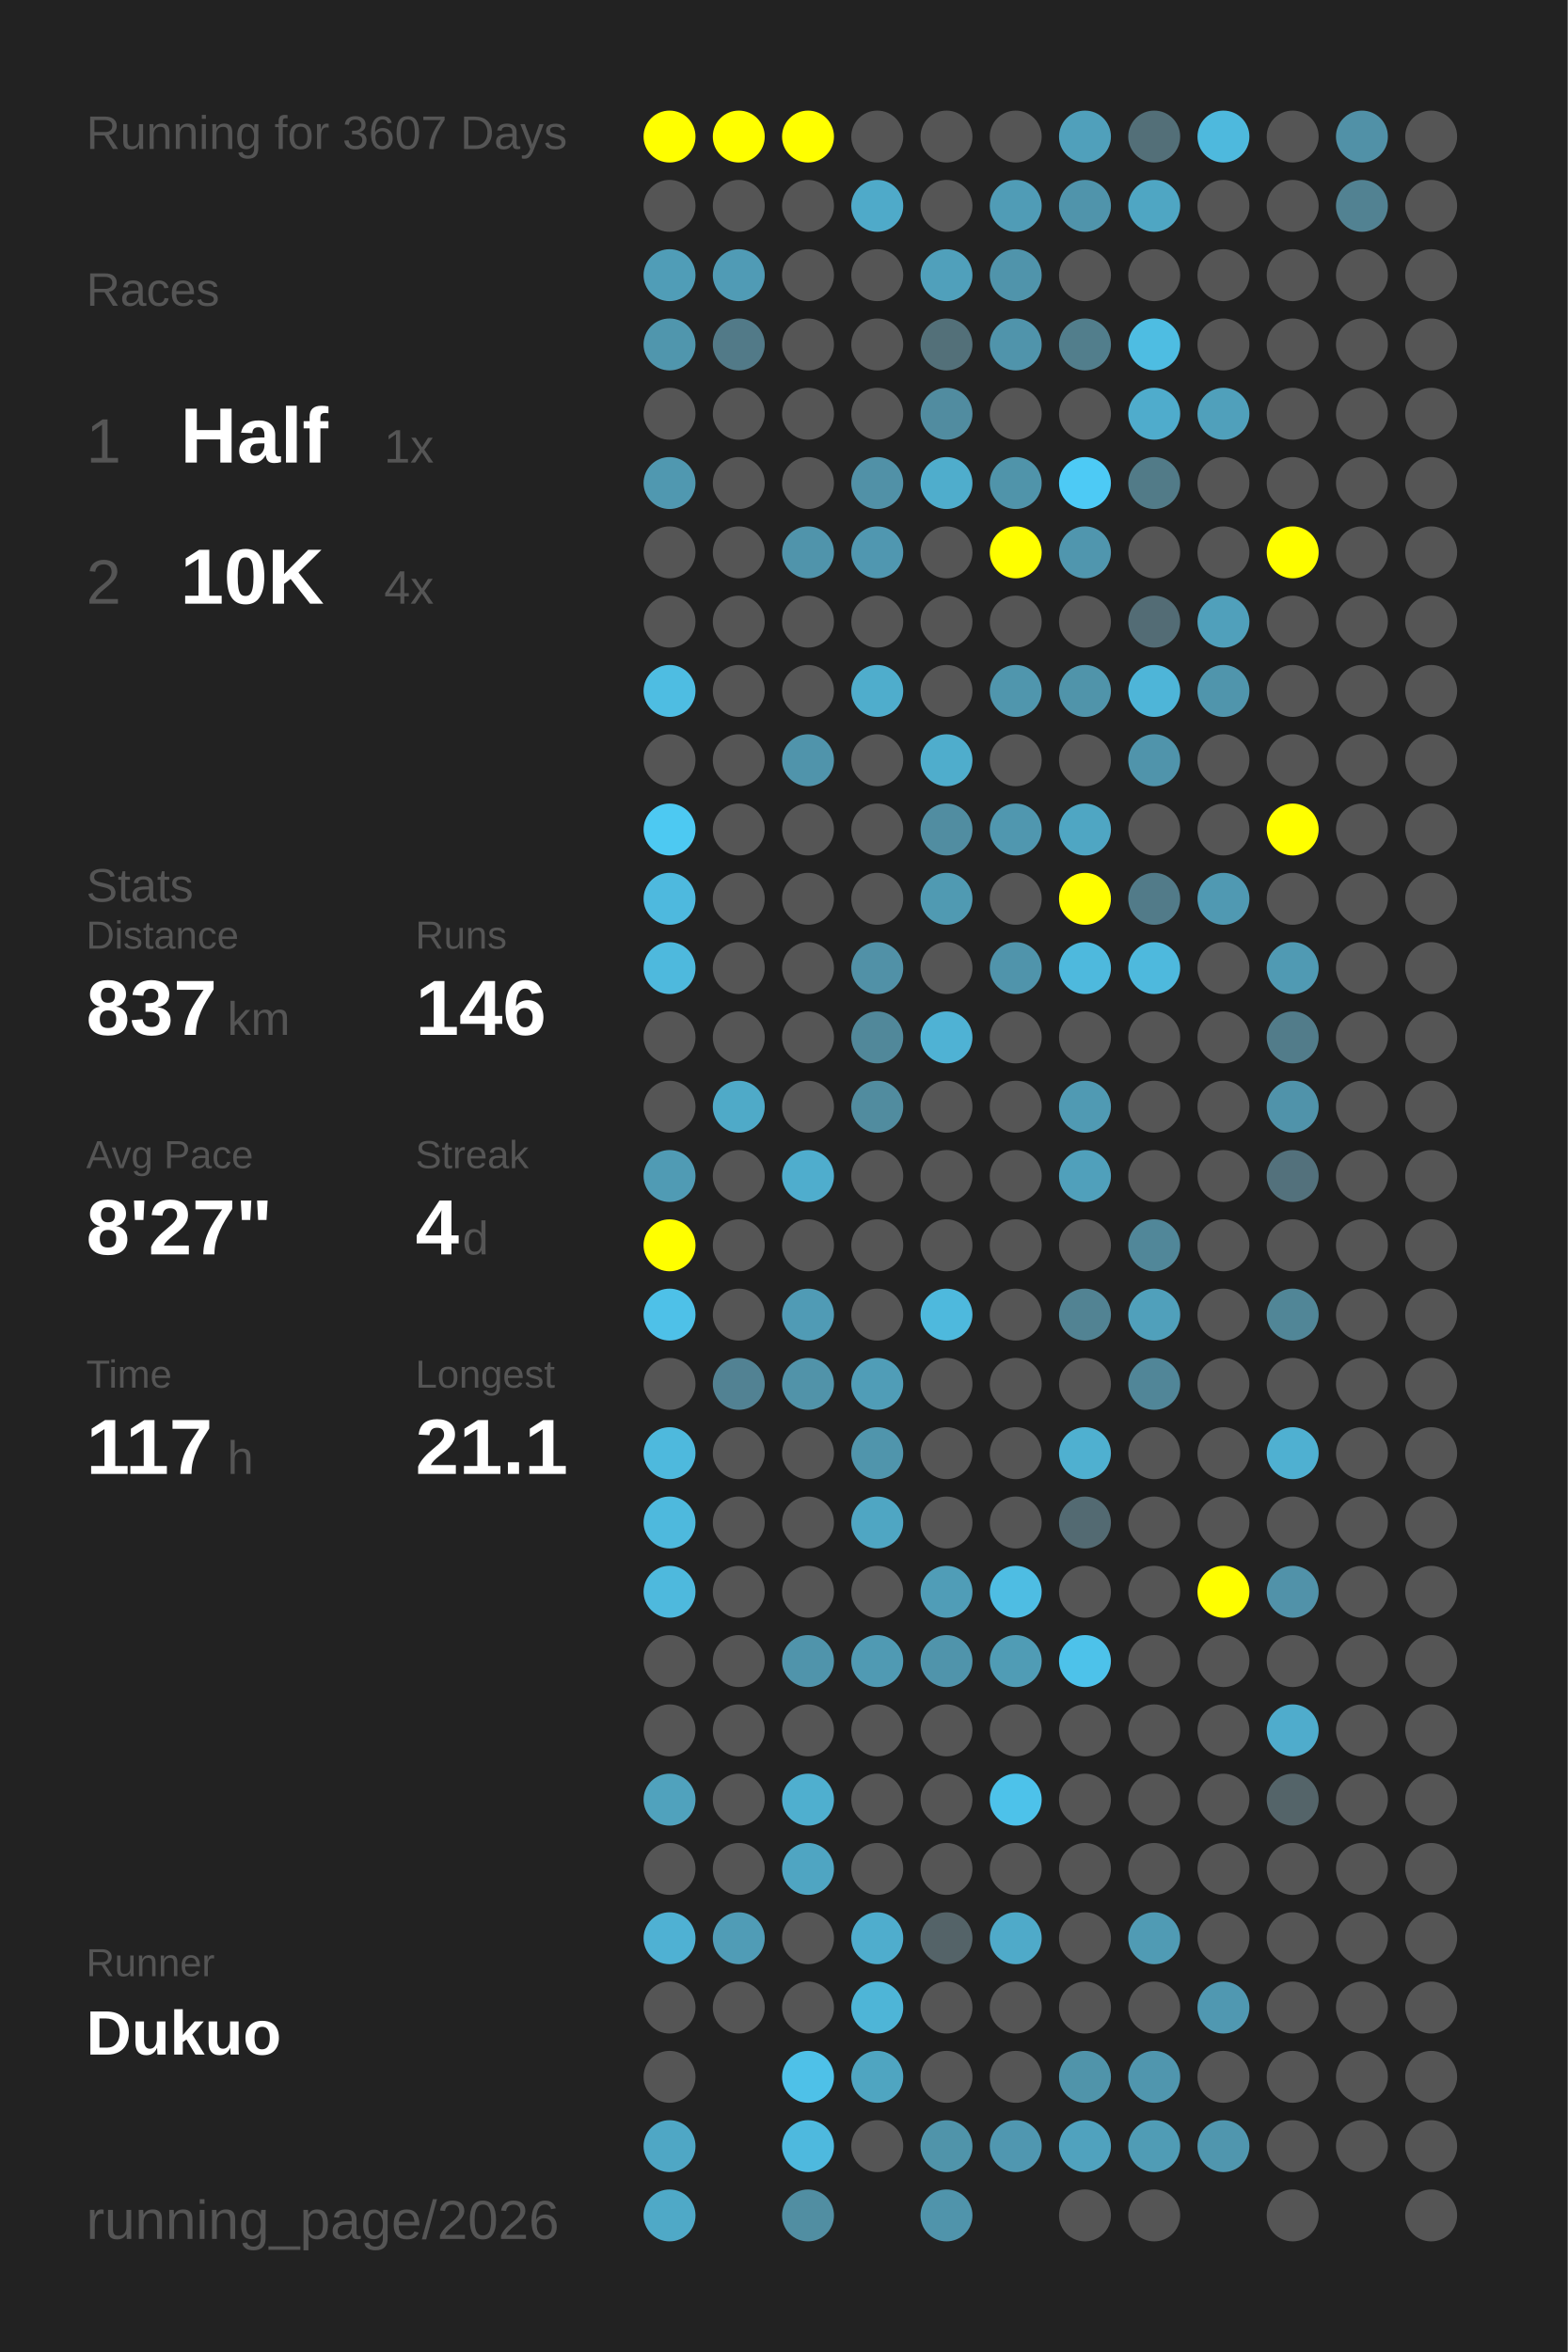
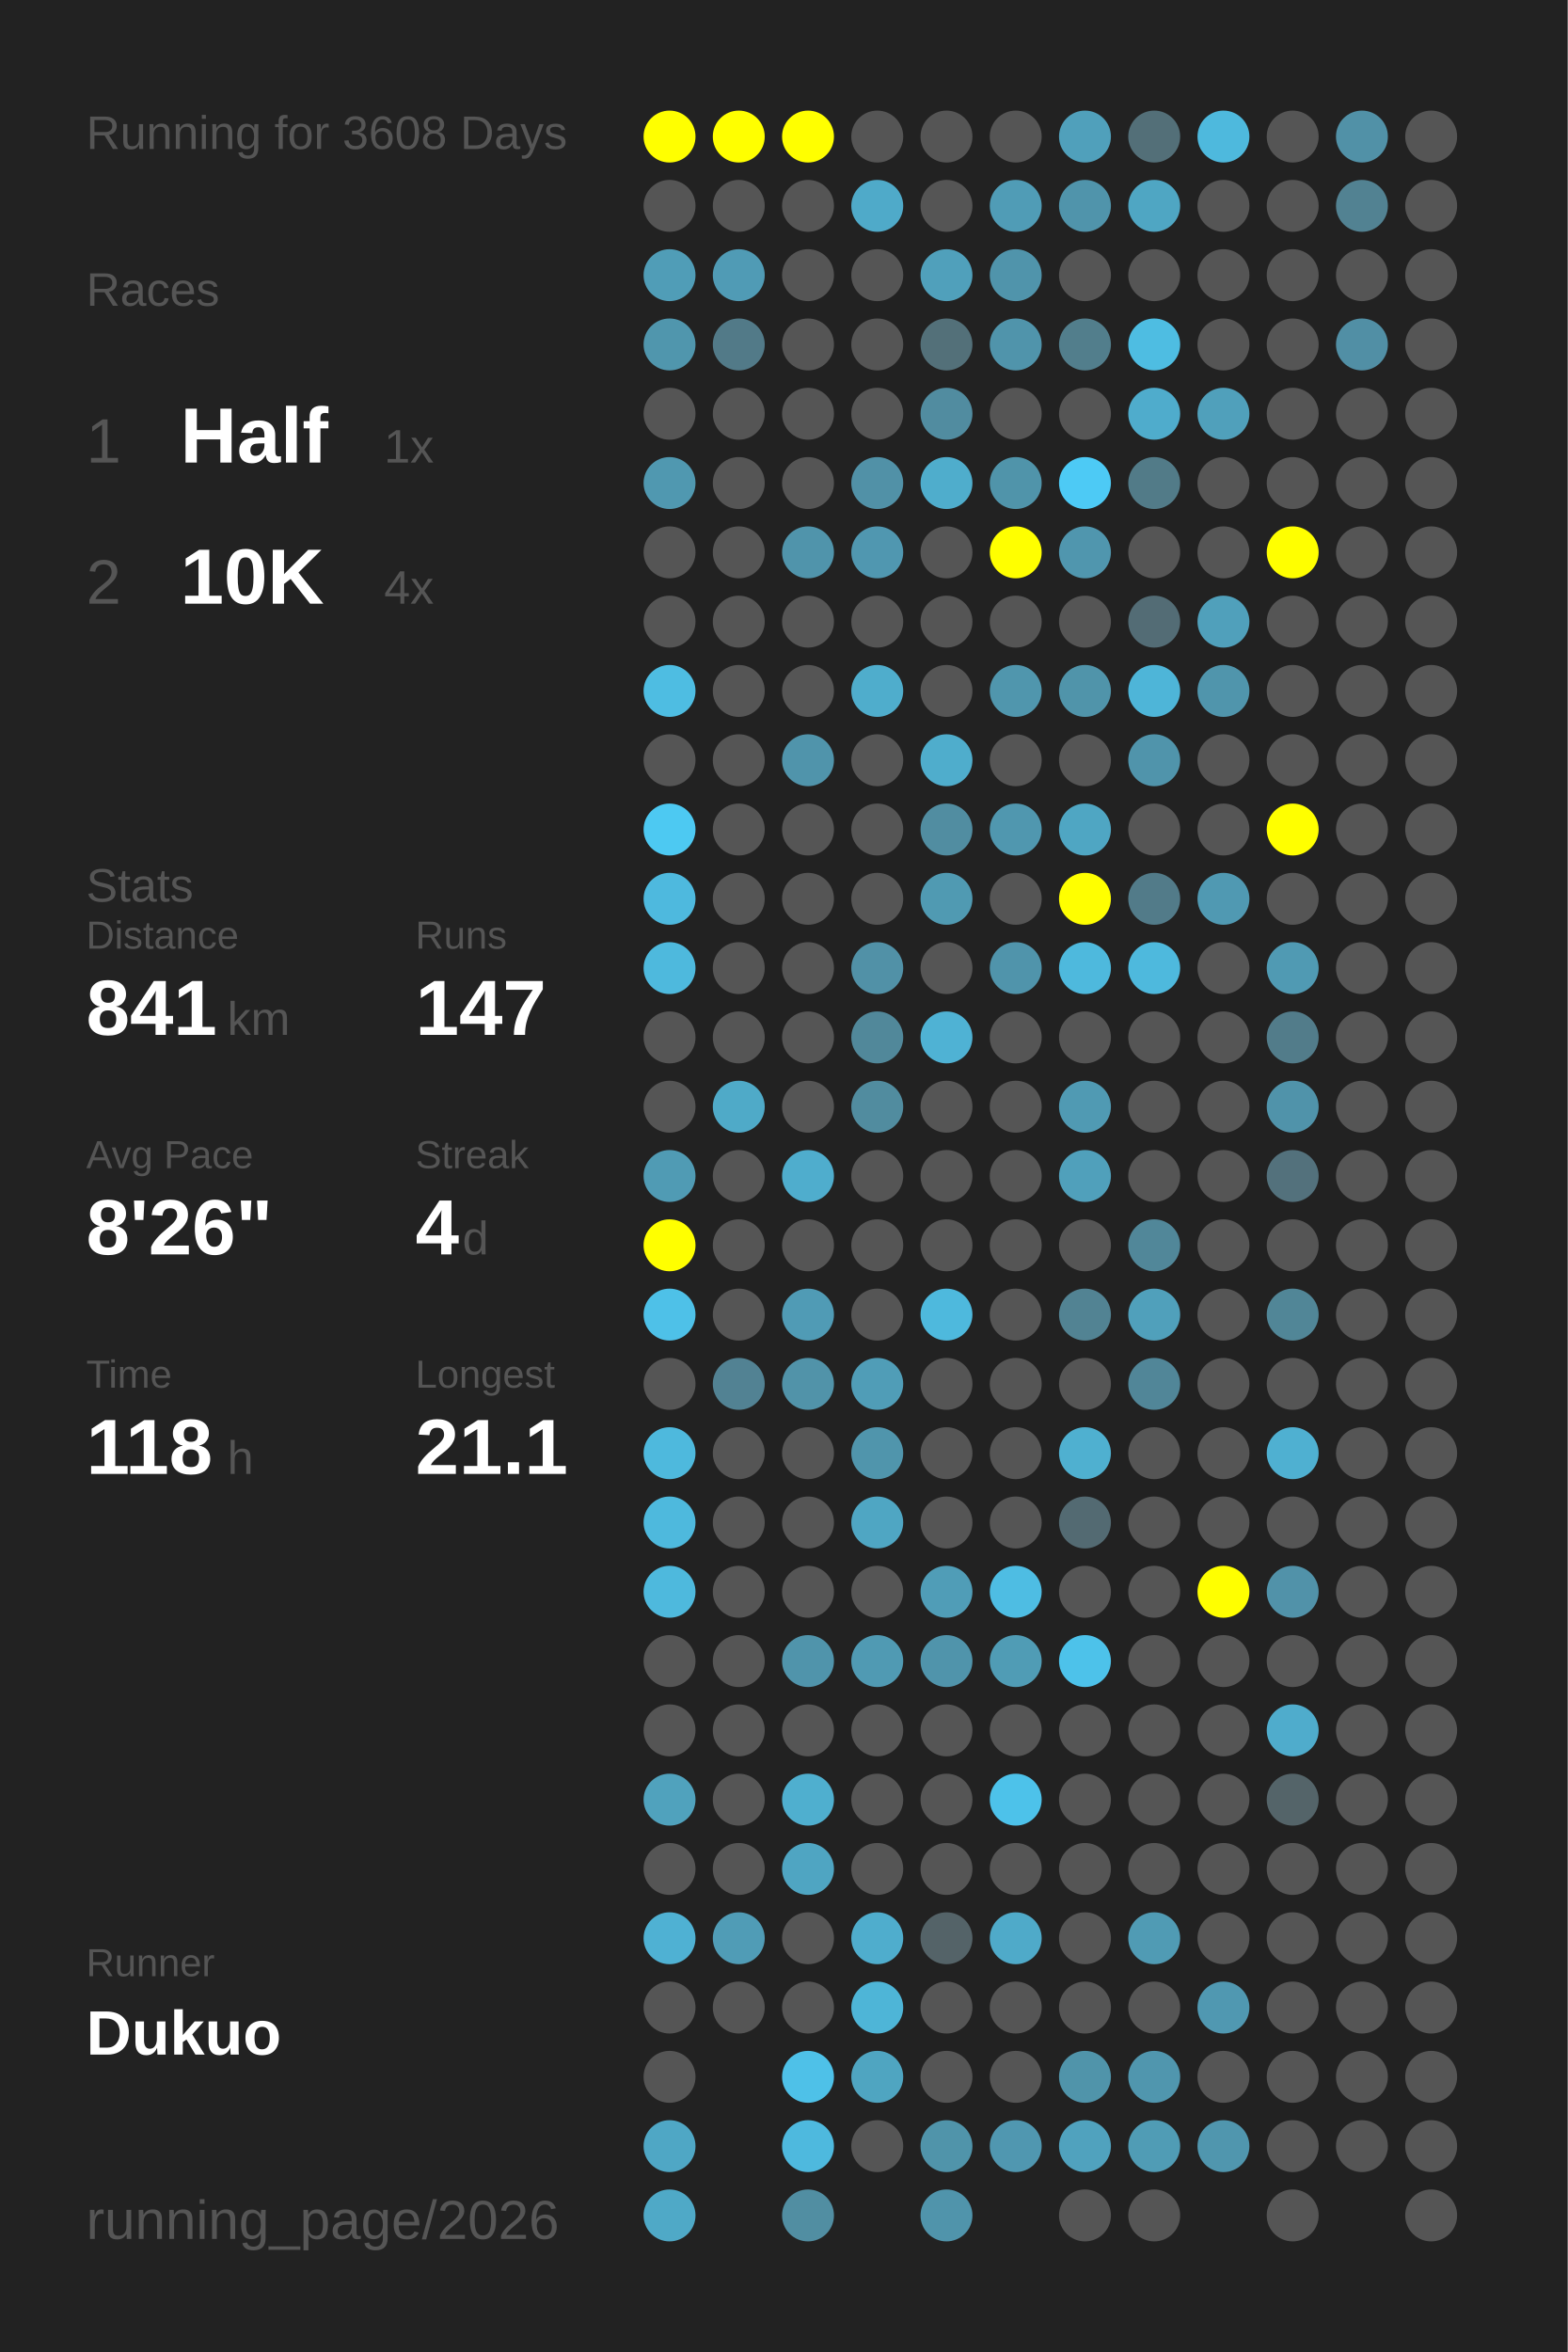
<svg xmlns="http://www.w3.org/2000/svg" baseProfile="full" height="300mm" version="1.1" viewBox="0,0,200,300" width="200mm">
  <defs />
  <rect fill="#222222" height="300" width="200" x="0" y="0" />
-   <text fill="#555555" style="font-size:6px; font-family:Arial;" x="11" y="19">Running for 3607 Days</text>
+   <text fill="#555555" style="font-size:6px; font-family:Arial;" x="11" y="19">Running for 3608 Days</text>
  <text fill="#555555" style="font-size:6px; font-family:Arial;" x="11" y="39">Races</text>
  <text fill="#555555" style="font-size:8px; font-family:Arial;" x="11" y="59">1</text>
  <text fill="#FFFFFF" style="font-size:10px; font-family:Arial; font-weight:bold;" x="23" y="59">Half</text>
  <text fill="#555555" style="font-size:6px; font-family:Arial;" x="49" y="59">1x</text>
  <text fill="#555555" style="font-size:8px; font-family:Arial;" x="11" y="77">2</text>
  <text fill="#FFFFFF" style="font-size:10px; font-family:Arial; font-weight:bold;" x="23" y="77">10K</text>
  <text fill="#555555" style="font-size:6px; font-family:Arial;" x="49" y="77">4x</text>
  <text fill="#555555" style="font-size:6px; font-family:Arial;" x="11" y="115">Stats</text>
  <text fill="#555555" style="font-size:5px; font-family:Arial;" x="11" y="121">Distance</text>
-   <text fill="#FFFFFF" style="font-size:10px; font-family:Arial; font-weight:bold;" x="11" y="132">837</text>
+   <text fill="#FFFFFF" style="font-size:10px; font-family:Arial; font-weight:bold;" x="11" y="132">841</text>
  <text fill="#555555" style="font-size:6px; font-family:Arial;" x="29" y="132">km</text>
  <text fill="#555555" style="font-size:5px; font-family:Arial;" x="53" y="121">Runs</text>
-   <text fill="#FFFFFF" style="font-size:10px; font-family:Arial; font-weight:bold;" x="53" y="132">146</text>
+   <text fill="#FFFFFF" style="font-size:10px; font-family:Arial; font-weight:bold;" x="53" y="132">147</text>
  <text fill="#555555" style="font-size:5px; font-family:Arial;" x="11" y="149">Avg Pace</text>
-   <text fill="#FFFFFF" style="font-size:10px; font-family:Arial; font-weight:bold;" x="11" y="160">8'27"</text>
+   <text fill="#FFFFFF" style="font-size:10px; font-family:Arial; font-weight:bold;" x="11" y="160">8'26"</text>
  <text fill="#555555" style="font-size:5px; font-family:Arial;" x="53" y="149">Streak</text>
  <text fill="#FFFFFF" style="font-size:10px; font-family:Arial; font-weight:bold;" x="53" y="160">4</text>
  <text fill="#555555" style="font-size:6px; font-family:Arial;" x="59" y="160">d</text>
  <text fill="#555555" style="font-size:5px; font-family:Arial;" x="11" y="177">Time</text>
-   <text fill="#FFFFFF" style="font-size:10px; font-family:Arial; font-weight:bold;" x="11" y="188">117</text>
+   <text fill="#FFFFFF" style="font-size:10px; font-family:Arial; font-weight:bold;" x="11" y="188">118</text>
  <text fill="#555555" style="font-size:6px; font-family:Arial;" x="29" y="188">h</text>
  <text fill="#555555" style="font-size:5px; font-family:Arial;" x="53" y="177">Longest</text>
  <text fill="#FFFFFF" style="font-size:10px; font-family:Arial; font-weight:bold;" x="53" y="188">21.1</text>
  <text fill="#555555" style="font-size:5px; font-family:Arial;" x="11" y="252.065">Runner</text>
  <text fill="#FFFFFF" style="font-size:8px; font-family:Arial; font-weight:bold;" x="11" y="262.065">Dukuo</text>
  <text fill="#555555" style="font-size:7px; font-family:Arial;" x="11" y="285.581">running_page/2026</text>
  <circle cx="85.417" cy="17.419" fill="#FFFF00" r="3.312" />
  <circle cx="85.417" cy="26.258" fill="#555555" r="3.312" />
  <circle cx="85.417" cy="35.097" fill="#509db7" r="3.312" />
  <circle cx="85.417" cy="43.935" fill="#5096ad" r="3.312" />
  <circle cx="85.417" cy="52.774" fill="#555555" r="3.312" />
  <circle cx="85.417" cy="61.613" fill="#5098b0" r="3.312" />
  <circle cx="85.417" cy="70.452" fill="#555555" r="3.312" />
  <circle cx="85.417" cy="79.29" fill="#555555" r="3.312" />
  <circle cx="85.417" cy="88.129" fill="#4ebde2" r="3.312" />
  <circle cx="85.417" cy="96.968" fill="#555555" r="3.312" />
  <circle cx="85.417" cy="105.806" fill="#4dc9f2" r="3.312" />
  <circle cx="85.417" cy="114.645" fill="#4eb9de" r="3.312" />
  <circle cx="85.417" cy="123.484" fill="#4eb9dd" r="3.312" />
  <circle cx="85.417" cy="132.323" fill="#555555" r="3.312" />
  <circle cx="85.417" cy="141.161" fill="#555555" r="3.312" />
  <circle cx="85.417" cy="150" fill="#509bb4" r="3.312" />
  <circle cx="85.417" cy="158.839" fill="#FFFF00" r="3.312" />
  <circle cx="85.417" cy="167.677" fill="#4ec1e8" r="3.312" />
  <circle cx="85.417" cy="176.516" fill="#555555" r="3.312" />
  <circle cx="85.417" cy="185.355" fill="#4eb9dd" r="3.312" />
  <circle cx="85.417" cy="194.194" fill="#4eb9dd" r="3.312" />
  <circle cx="85.417" cy="203.032" fill="#4eb9dd" r="3.312" />
  <circle cx="85.417" cy="211.871" fill="#555555" r="3.312" />
  <circle cx="85.417" cy="220.71" fill="#555555" r="3.312" />
  <circle cx="85.417" cy="229.548" fill="#50a2bd" r="3.312" />
  <circle cx="85.417" cy="238.387" fill="#555555" r="3.312" />
  <circle cx="85.417" cy="247.226" fill="#4fb1d3" r="3.312" />
  <circle cx="85.417" cy="256.065" fill="#555555" r="3.312" />
  <circle cx="85.417" cy="264.903" fill="#555555" r="3.312" />
  <circle cx="85.417" cy="273.742" fill="#4fa7c5" r="3.312" />
  <circle cx="85.417" cy="282.581" fill="#4fa9c7" r="3.312" />
  <circle cx="94.25" cy="17.419" fill="#FFFF00" r="3.312" />
  <circle cx="94.25" cy="26.258" fill="#555555" r="3.312" />
  <circle cx="94.25" cy="35.097" fill="#509bb5" r="3.312" />
  <circle cx="94.25" cy="43.935" fill="#527a88" r="3.312" />
  <circle cx="94.25" cy="52.774" fill="#555555" r="3.312" />
  <circle cx="94.25" cy="61.613" fill="#555555" r="3.312" />
  <circle cx="94.25" cy="70.452" fill="#555555" r="3.312" />
  <circle cx="94.25" cy="79.29" fill="#555555" r="3.312" />
  <circle cx="94.25" cy="88.129" fill="#555555" r="3.312" />
  <circle cx="94.25" cy="96.968" fill="#555555" r="3.312" />
  <circle cx="94.25" cy="105.806" fill="#555555" r="3.312" />
  <circle cx="94.25" cy="114.645" fill="#555555" r="3.312" />
  <circle cx="94.25" cy="123.484" fill="#555555" r="3.312" />
  <circle cx="94.25" cy="132.323" fill="#555555" r="3.312" />
  <circle cx="94.25" cy="141.161" fill="#4faac8" r="3.312" />
  <circle cx="94.25" cy="150" fill="#555555" r="3.312" />
  <circle cx="94.25" cy="158.839" fill="#555555" r="3.312" />
  <circle cx="94.25" cy="167.677" fill="#555555" r="3.312" />
  <circle cx="94.25" cy="176.516" fill="#528293" r="3.312" />
  <circle cx="94.25" cy="185.355" fill="#555555" r="3.312" />
  <circle cx="94.25" cy="194.194" fill="#555555" r="3.312" />
  <circle cx="94.25" cy="203.032" fill="#555555" r="3.312" />
  <circle cx="94.25" cy="211.871" fill="#555555" r="3.312" />
  <circle cx="94.25" cy="220.71" fill="#555555" r="3.312" />
  <circle cx="94.25" cy="229.548" fill="#555555" r="3.312" />
  <circle cx="94.25" cy="238.387" fill="#555555" r="3.312" />
  <circle cx="94.25" cy="247.226" fill="#509cb6" r="3.312" />
  <circle cx="94.25" cy="256.065" fill="#555555" r="3.312" />
  <circle cx="103.083" cy="17.419" fill="#FFFF00" r="3.312" />
  <circle cx="103.083" cy="26.258" fill="#555555" r="3.312" />
  <circle cx="103.083" cy="35.097" fill="#555555" r="3.312" />
  <circle cx="103.083" cy="43.935" fill="#555555" r="3.312" />
  <circle cx="103.083" cy="52.774" fill="#555555" r="3.312" />
  <circle cx="103.083" cy="61.613" fill="#555555" r="3.312" />
  <circle cx="103.083" cy="70.452" fill="#5094ab" r="3.312" />
  <circle cx="103.083" cy="79.29" fill="#555555" r="3.312" />
  <circle cx="103.083" cy="88.129" fill="#555555" r="3.312" />
  <circle cx="103.083" cy="96.968" fill="#5094ab" r="3.312" />
  <circle cx="103.083" cy="105.806" fill="#555555" r="3.312" />
  <circle cx="103.083" cy="114.645" fill="#555555" r="3.312" />
  <circle cx="103.083" cy="123.484" fill="#555555" r="3.312" />
  <circle cx="103.083" cy="132.323" fill="#555555" r="3.312" />
  <circle cx="103.083" cy="141.161" fill="#555555" r="3.312" />
  <circle cx="103.083" cy="150" fill="#4fadcd" r="3.312" />
  <circle cx="103.083" cy="158.839" fill="#555555" r="3.312" />
  <circle cx="103.083" cy="167.677" fill="#509bb5" r="3.312" />
  <circle cx="103.083" cy="176.516" fill="#5193a9" r="3.312" />
  <circle cx="103.083" cy="185.355" fill="#555555" r="3.312" />
  <circle cx="103.083" cy="194.194" fill="#555555" r="3.312" />
  <circle cx="103.083" cy="203.032" fill="#555555" r="3.312" />
  <circle cx="103.083" cy="211.871" fill="#5094ab" r="3.312" />
  <circle cx="103.083" cy="220.71" fill="#555555" r="3.312" />
  <circle cx="103.083" cy="229.548" fill="#4fafcf" r="3.312" />
  <circle cx="103.083" cy="238.387" fill="#4fa5c2" r="3.312" />
  <circle cx="103.083" cy="247.226" fill="#555555" r="3.312" />
  <circle cx="103.083" cy="256.065" fill="#555555" r="3.312" />
  <circle cx="103.083" cy="264.903" fill="#4ec1e8" r="3.312" />
  <circle cx="103.083" cy="273.742" fill="#4eb9de" r="3.312" />
  <circle cx="103.083" cy="282.581" fill="#518ea2" r="3.312" />
  <circle cx="111.917" cy="17.419" fill="#555555" r="3.312" />
  <circle cx="111.917" cy="26.258" fill="#4faac9" r="3.312" />
  <circle cx="111.917" cy="35.097" fill="#555555" r="3.312" />
  <circle cx="111.917" cy="43.935" fill="#555555" r="3.312" />
  <circle cx="111.917" cy="52.774" fill="#555555" r="3.312" />
  <circle cx="111.917" cy="61.613" fill="#5191a7" r="3.312" />
  <circle cx="111.917" cy="70.452" fill="#5097b0" r="3.312" />
  <circle cx="111.917" cy="79.29" fill="#555555" r="3.312" />
  <circle cx="111.917" cy="88.129" fill="#4fadcc" r="3.312" />
  <circle cx="111.917" cy="96.968" fill="#555555" r="3.312" />
  <circle cx="111.917" cy="105.806" fill="#555555" r="3.312" />
  <circle cx="111.917" cy="114.645" fill="#555555" r="3.312" />
  <circle cx="111.917" cy="123.484" fill="#5191a7" r="3.312" />
  <circle cx="111.917" cy="132.323" fill="#51889a" r="3.312" />
  <circle cx="111.917" cy="141.161" fill="#518c9f" r="3.312" />
  <circle cx="111.917" cy="150" fill="#555555" r="3.312" />
  <circle cx="111.917" cy="158.839" fill="#555555" r="3.312" />
  <circle cx="111.917" cy="167.677" fill="#555555" r="3.312" />
  <circle cx="111.917" cy="176.516" fill="#509db7" r="3.312" />
  <circle cx="111.917" cy="185.355" fill="#5095ac" r="3.312" />
  <circle cx="111.917" cy="194.194" fill="#4fa6c3" r="3.312" />
  <circle cx="111.917" cy="203.032" fill="#555555" r="3.312" />
  <circle cx="111.917" cy="211.871" fill="#509ab3" r="3.312" />
  <circle cx="111.917" cy="220.71" fill="#555555" r="3.312" />
  <circle cx="111.917" cy="229.548" fill="#555555" r="3.312" />
  <circle cx="111.917" cy="238.387" fill="#555555" r="3.312" />
  <circle cx="111.917" cy="247.226" fill="#4fadcd" r="3.312" />
  <circle cx="111.917" cy="256.065" fill="#4eb5d7" r="3.312" />
  <circle cx="111.917" cy="264.903" fill="#4fa5c1" r="3.312" />
  <circle cx="111.917" cy="273.742" fill="#555555" r="3.312" />
  <circle cx="120.75" cy="17.419" fill="#555555" r="3.312" />
  <circle cx="120.75" cy="26.258" fill="#555555" r="3.312" />
  <circle cx="120.75" cy="35.097" fill="#50a0bb" r="3.312" />
  <circle cx="120.75" cy="43.935" fill="#537079" r="3.312" />
  <circle cx="120.75" cy="52.774" fill="#518ca0" r="3.312" />
  <circle cx="120.75" cy="61.613" fill="#4fadcc" r="3.312" />
  <circle cx="120.75" cy="70.452" fill="#555555" r="3.312" />
  <circle cx="120.75" cy="79.29" fill="#555555" r="3.312" />
  <circle cx="120.75" cy="88.129" fill="#555555" r="3.312" />
  <circle cx="120.75" cy="96.968" fill="#4fadcc" r="3.312" />
  <circle cx="120.75" cy="105.806" fill="#518da1" r="3.312" />
  <circle cx="120.75" cy="114.645" fill="#509ab2" r="3.312" />
  <circle cx="120.75" cy="123.484" fill="#555555" r="3.312" />
  <circle cx="120.75" cy="132.323" fill="#4fb2d4" r="3.312" />
  <circle cx="120.75" cy="141.161" fill="#555555" r="3.312" />
  <circle cx="120.75" cy="150" fill="#555555" r="3.312" />
  <circle cx="120.75" cy="158.839" fill="#555555" r="3.312" />
  <circle cx="120.75" cy="167.677" fill="#4eb9dd" r="3.312" />
  <circle cx="120.75" cy="176.516" fill="#555555" r="3.312" />
  <circle cx="120.75" cy="185.355" fill="#555555" r="3.312" />
  <circle cx="120.75" cy="194.194" fill="#555555" r="3.312" />
  <circle cx="120.75" cy="203.032" fill="#509db7" r="3.312" />
  <circle cx="120.75" cy="211.871" fill="#5094ab" r="3.312" />
  <circle cx="120.75" cy="220.71" fill="#555555" r="3.312" />
  <circle cx="120.75" cy="229.548" fill="#555555" r="3.312" />
  <circle cx="120.75" cy="238.387" fill="#555555" r="3.312" />
  <circle cx="120.75" cy="247.226" fill="#546368" r="3.312" />
  <circle cx="120.75" cy="256.065" fill="#555555" r="3.312" />
  <circle cx="120.75" cy="264.903" fill="#555555" r="3.312" />
  <circle cx="120.75" cy="273.742" fill="#5094aa" r="3.312" />
  <circle cx="120.75" cy="282.581" fill="#5094ab" r="3.312" />
  <circle cx="129.583" cy="17.419" fill="#555555" r="3.312" />
  <circle cx="129.583" cy="26.258" fill="#509cb6" r="3.312" />
  <circle cx="129.583" cy="35.097" fill="#5094ab" r="3.312" />
  <circle cx="129.583" cy="43.935" fill="#5094ab" r="3.312" />
  <circle cx="129.583" cy="52.774" fill="#555555" r="3.312" />
  <circle cx="129.583" cy="61.613" fill="#5094aa" r="3.312" />
  <circle cx="129.583" cy="70.452" fill="#FFFF00" r="3.312" />
  <circle cx="129.583" cy="79.29" fill="#555555" r="3.312" />
  <circle cx="129.583" cy="88.129" fill="#5096ad" r="3.312" />
  <circle cx="129.583" cy="96.968" fill="#555555" r="3.312" />
  <circle cx="129.583" cy="105.806" fill="#5097af" r="3.312" />
  <circle cx="129.583" cy="114.645" fill="#555555" r="3.312" />
  <circle cx="129.583" cy="123.484" fill="#5094ab" r="3.312" />
  <circle cx="129.583" cy="132.323" fill="#555555" r="3.312" />
  <circle cx="129.583" cy="141.161" fill="#555555" r="3.312" />
  <circle cx="129.583" cy="150" fill="#555555" r="3.312" />
  <circle cx="129.583" cy="158.839" fill="#555555" r="3.312" />
  <circle cx="129.583" cy="167.677" fill="#555555" r="3.312" />
  <circle cx="129.583" cy="176.516" fill="#555555" r="3.312" />
  <circle cx="129.583" cy="185.355" fill="#555555" r="3.312" />
  <circle cx="129.583" cy="194.194" fill="#555555" r="3.312" />
  <circle cx="129.583" cy="203.032" fill="#4ebde3" r="3.312" />
  <circle cx="129.583" cy="211.871" fill="#509cb5" r="3.312" />
  <circle cx="129.583" cy="220.71" fill="#555555" r="3.312" />
  <circle cx="129.583" cy="229.548" fill="#4dc2ea" r="3.312" />
  <circle cx="129.583" cy="238.387" fill="#555555" r="3.312" />
  <circle cx="129.583" cy="247.226" fill="#4faac9" r="3.312" />
  <circle cx="129.583" cy="256.065" fill="#555555" r="3.312" />
  <circle cx="129.583" cy="264.903" fill="#555555" r="3.312" />
  <circle cx="129.583" cy="273.742" fill="#5097b0" r="3.312" />
  <circle cx="138.417" cy="17.419" fill="#50a0bb" r="3.312" />
  <circle cx="138.417" cy="26.258" fill="#5094ab" r="3.312" />
  <circle cx="138.417" cy="35.097" fill="#555555" r="3.312" />
  <circle cx="138.417" cy="43.935" fill="#527e8c" r="3.312" />
  <circle cx="138.417" cy="52.774" fill="#555555" r="3.312" />
  <circle cx="138.417" cy="61.613" fill="#4dcaf5" r="3.312" />
  <circle cx="138.417" cy="70.452" fill="#5096ae" r="3.312" />
  <circle cx="138.417" cy="79.29" fill="#555555" r="3.312" />
  <circle cx="138.417" cy="88.129" fill="#5094aa" r="3.312" />
  <circle cx="138.417" cy="96.968" fill="#555555" r="3.312" />
  <circle cx="138.417" cy="105.806" fill="#4fa6c3" r="3.312" />
  <circle cx="138.417" cy="114.645" fill="#FFFF00" r="3.312" />
  <circle cx="138.417" cy="123.484" fill="#4eb9dd" r="3.312" />
  <circle cx="138.417" cy="132.323" fill="#555555" r="3.312" />
  <circle cx="138.417" cy="141.161" fill="#509ab3" r="3.312" />
  <circle cx="138.417" cy="150" fill="#50a0bb" r="3.312" />
  <circle cx="138.417" cy="158.839" fill="#555555" r="3.312" />
  <circle cx="138.417" cy="167.677" fill="#528393" r="3.312" />
  <circle cx="138.417" cy="176.516" fill="#555555" r="3.312" />
  <circle cx="138.417" cy="185.355" fill="#4fb0d0" r="3.312" />
  <circle cx="138.417" cy="194.194" fill="#536a72" r="3.312" />
  <circle cx="138.417" cy="203.032" fill="#555555" r="3.312" />
  <circle cx="138.417" cy="211.871" fill="#4dc2ea" r="3.312" />
  <circle cx="138.417" cy="220.71" fill="#555555" r="3.312" />
  <circle cx="138.417" cy="229.548" fill="#555555" r="3.312" />
  <circle cx="138.417" cy="238.387" fill="#555555" r="3.312" />
  <circle cx="138.417" cy="247.226" fill="#555555" r="3.312" />
  <circle cx="138.417" cy="256.065" fill="#555555" r="3.312" />
  <circle cx="138.417" cy="264.903" fill="#5094aa" r="3.312" />
  <circle cx="138.417" cy="273.742" fill="#50a2be" r="3.312" />
  <circle cx="138.417" cy="282.581" fill="#555555" r="3.312" />
  <circle cx="147.25" cy="17.419" fill="#536f78" r="3.312" />
  <circle cx="147.25" cy="26.258" fill="#4fa6c3" r="3.312" />
  <circle cx="147.25" cy="35.097" fill="#555555" r="3.312" />
  <circle cx="147.25" cy="43.935" fill="#4ebde2" r="3.312" />
  <circle cx="147.25" cy="52.774" fill="#4faccc" r="3.312" />
  <circle cx="147.25" cy="61.613" fill="#527b88" r="3.312" />
  <circle cx="147.25" cy="70.452" fill="#555555" r="3.312" />
  <circle cx="147.25" cy="79.29" fill="#536c75" r="3.312" />
  <circle cx="147.25" cy="88.129" fill="#4eb5d8" r="3.312" />
  <circle cx="147.25" cy="96.968" fill="#5094ab" r="3.312" />
  <circle cx="147.25" cy="105.806" fill="#555555" r="3.312" />
  <circle cx="147.25" cy="114.645" fill="#527b89" r="3.312" />
  <circle cx="147.25" cy="123.484" fill="#4eb9dd" r="3.312" />
  <circle cx="147.25" cy="132.323" fill="#555555" r="3.312" />
  <circle cx="147.25" cy="141.161" fill="#555555" r="3.312" />
  <circle cx="147.25" cy="150" fill="#555555" r="3.312" />
  <circle cx="147.25" cy="158.839" fill="#518799" r="3.312" />
  <circle cx="147.25" cy="167.677" fill="#50a0bb" r="3.312" />
  <circle cx="147.25" cy="176.516" fill="#518698" r="3.312" />
  <circle cx="147.25" cy="185.355" fill="#555555" r="3.312" />
  <circle cx="147.25" cy="194.194" fill="#555555" r="3.312" />
  <circle cx="147.25" cy="203.032" fill="#555555" r="3.312" />
  <circle cx="147.25" cy="211.871" fill="#555555" r="3.312" />
  <circle cx="147.25" cy="220.71" fill="#555555" r="3.312" />
  <circle cx="147.25" cy="229.548" fill="#555555" r="3.312" />
  <circle cx="147.25" cy="238.387" fill="#555555" r="3.312" />
  <circle cx="147.25" cy="247.226" fill="#509bb4" r="3.312" />
  <circle cx="147.25" cy="256.065" fill="#555555" r="3.312" />
  <circle cx="147.25" cy="264.903" fill="#5096ae" r="3.312" />
  <circle cx="147.25" cy="273.742" fill="#509cb5" r="3.312" />
  <circle cx="147.25" cy="282.581" fill="#555555" r="3.312" />
  <circle cx="156.083" cy="17.419" fill="#4eb9dd" r="3.312" />
  <circle cx="156.083" cy="26.258" fill="#555555" r="3.312" />
  <circle cx="156.083" cy="35.097" fill="#555555" r="3.312" />
  <circle cx="156.083" cy="43.935" fill="#555555" r="3.312" />
  <circle cx="156.083" cy="52.774" fill="#50a0bb" r="3.312" />
  <circle cx="156.083" cy="61.613" fill="#555555" r="3.312" />
  <circle cx="156.083" cy="70.452" fill="#555555" r="3.312" />
  <circle cx="156.083" cy="79.29" fill="#50a0bb" r="3.312" />
  <circle cx="156.083" cy="88.129" fill="#5095ac" r="3.312" />
  <circle cx="156.083" cy="96.968" fill="#555555" r="3.312" />
  <circle cx="156.083" cy="105.806" fill="#555555" r="3.312" />
  <circle cx="156.083" cy="114.645" fill="#5099b2" r="3.312" />
  <circle cx="156.083" cy="123.484" fill="#555555" r="3.312" />
  <circle cx="156.083" cy="132.323" fill="#555555" r="3.312" />
  <circle cx="156.083" cy="141.161" fill="#555555" r="3.312" />
  <circle cx="156.083" cy="150" fill="#555555" r="3.312" />
  <circle cx="156.083" cy="158.839" fill="#555555" r="3.312" />
  <circle cx="156.083" cy="167.677" fill="#555555" r="3.312" />
  <circle cx="156.083" cy="176.516" fill="#555555" r="3.312" />
  <circle cx="156.083" cy="185.355" fill="#555555" r="3.312" />
  <circle cx="156.083" cy="194.194" fill="#555555" r="3.312" />
  <circle cx="156.083" cy="203.032" fill="#FFFF00" r="3.312" />
  <circle cx="156.083" cy="211.871" fill="#555555" r="3.312" />
  <circle cx="156.083" cy="220.71" fill="#555555" r="3.312" />
  <circle cx="156.083" cy="229.548" fill="#555555" r="3.312" />
  <circle cx="156.083" cy="238.387" fill="#555555" r="3.312" />
  <circle cx="156.083" cy="247.226" fill="#555555" r="3.312" />
  <circle cx="156.083" cy="256.065" fill="#5098b1" r="3.312" />
  <circle cx="156.083" cy="264.903" fill="#555555" r="3.312" />
  <circle cx="156.083" cy="273.742" fill="#5096ae" r="3.312" />
  <circle cx="164.917" cy="17.419" fill="#555555" r="3.312" />
  <circle cx="164.917" cy="26.258" fill="#555555" r="3.312" />
  <circle cx="164.917" cy="35.097" fill="#555555" r="3.312" />
  <circle cx="164.917" cy="43.935" fill="#555555" r="3.312" />
  <circle cx="164.917" cy="52.774" fill="#555555" r="3.312" />
  <circle cx="164.917" cy="61.613" fill="#555555" r="3.312" />
  <circle cx="164.917" cy="70.452" fill="#FFFF00" r="3.312" />
  <circle cx="164.917" cy="79.29" fill="#555555" r="3.312" />
  <circle cx="164.917" cy="88.129" fill="#555555" r="3.312" />
  <circle cx="164.917" cy="96.968" fill="#555555" r="3.312" />
  <circle cx="164.917" cy="105.806" fill="#FFFF00" r="3.312" />
  <circle cx="164.917" cy="114.645" fill="#555555" r="3.312" />
  <circle cx="164.917" cy="123.484" fill="#509ab3" r="3.312" />
  <circle cx="164.917" cy="132.323" fill="#527c8a" r="3.312" />
  <circle cx="164.917" cy="141.161" fill="#5093aa" r="3.312" />
  <circle cx="164.917" cy="150" fill="#53717c" r="3.312" />
  <circle cx="164.917" cy="158.839" fill="#555555" r="3.312" />
  <circle cx="164.917" cy="167.677" fill="#518697" r="3.312" />
  <circle cx="164.917" cy="176.516" fill="#555555" r="3.312" />
  <circle cx="164.917" cy="185.355" fill="#4fb0d1" r="3.312" />
  <circle cx="164.917" cy="194.194" fill="#555555" r="3.312" />
  <circle cx="164.917" cy="203.032" fill="#5192a9" r="3.312" />
  <circle cx="164.917" cy="211.871" fill="#555555" r="3.312" />
  <circle cx="164.917" cy="220.71" fill="#4faccc" r="3.312" />
  <circle cx="164.917" cy="229.548" fill="#546469" r="3.312" />
  <circle cx="164.917" cy="238.387" fill="#555555" r="3.312" />
  <circle cx="164.917" cy="247.226" fill="#555555" r="3.312" />
  <circle cx="164.917" cy="256.065" fill="#555555" r="3.312" />
  <circle cx="164.917" cy="264.903" fill="#555555" r="3.312" />
  <circle cx="164.917" cy="273.742" fill="#555555" r="3.312" />
  <circle cx="164.917" cy="282.581" fill="#555555" r="3.312" />
  <circle cx="173.75" cy="17.419" fill="#5191a7" r="3.312" />
  <circle cx="173.75" cy="26.258" fill="#528292" r="3.312" />
  <circle cx="173.75" cy="35.097" fill="#555555" r="3.312" />
-   <circle cx="173.75" cy="43.935" fill="#555555" r="3.312" />
+   <circle cx="173.75" cy="43.935" fill="#518fa5" r="3.312" />
  <circle cx="173.75" cy="52.774" fill="#555555" r="3.312" />
  <circle cx="173.75" cy="61.613" fill="#555555" r="3.312" />
  <circle cx="173.75" cy="70.452" fill="#555555" r="3.312" />
  <circle cx="173.75" cy="79.29" fill="#555555" r="3.312" />
  <circle cx="173.75" cy="88.129" fill="#555555" r="3.312" />
  <circle cx="173.75" cy="96.968" fill="#555555" r="3.312" />
  <circle cx="173.75" cy="105.806" fill="#555555" r="3.312" />
  <circle cx="173.75" cy="114.645" fill="#555555" r="3.312" />
  <circle cx="173.75" cy="123.484" fill="#555555" r="3.312" />
  <circle cx="173.75" cy="132.323" fill="#555555" r="3.312" />
  <circle cx="173.75" cy="141.161" fill="#555555" r="3.312" />
  <circle cx="173.75" cy="150" fill="#555555" r="3.312" />
  <circle cx="173.75" cy="158.839" fill="#555555" r="3.312" />
  <circle cx="173.75" cy="167.677" fill="#555555" r="3.312" />
  <circle cx="173.75" cy="176.516" fill="#555555" r="3.312" />
  <circle cx="173.75" cy="185.355" fill="#555555" r="3.312" />
  <circle cx="173.75" cy="194.194" fill="#555555" r="3.312" />
  <circle cx="173.75" cy="203.032" fill="#555555" r="3.312" />
  <circle cx="173.75" cy="211.871" fill="#555555" r="3.312" />
  <circle cx="173.75" cy="220.71" fill="#555555" r="3.312" />
  <circle cx="173.75" cy="229.548" fill="#555555" r="3.312" />
  <circle cx="173.75" cy="238.387" fill="#555555" r="3.312" />
  <circle cx="173.75" cy="247.226" fill="#555555" r="3.312" />
  <circle cx="173.75" cy="256.065" fill="#555555" r="3.312" />
  <circle cx="173.75" cy="264.903" fill="#555555" r="3.312" />
  <circle cx="173.75" cy="273.742" fill="#555555" r="3.312" />
  <circle cx="182.583" cy="17.419" fill="#555555" r="3.312" />
  <circle cx="182.583" cy="26.258" fill="#555555" r="3.312" />
  <circle cx="182.583" cy="35.097" fill="#555555" r="3.312" />
  <circle cx="182.583" cy="43.935" fill="#555555" r="3.312" />
  <circle cx="182.583" cy="52.774" fill="#555555" r="3.312" />
  <circle cx="182.583" cy="61.613" fill="#555555" r="3.312" />
  <circle cx="182.583" cy="70.452" fill="#555555" r="3.312" />
  <circle cx="182.583" cy="79.29" fill="#555555" r="3.312" />
  <circle cx="182.583" cy="88.129" fill="#555555" r="3.312" />
  <circle cx="182.583" cy="96.968" fill="#555555" r="3.312" />
  <circle cx="182.583" cy="105.806" fill="#555555" r="3.312" />
  <circle cx="182.583" cy="114.645" fill="#555555" r="3.312" />
  <circle cx="182.583" cy="123.484" fill="#555555" r="3.312" />
  <circle cx="182.583" cy="132.323" fill="#555555" r="3.312" />
  <circle cx="182.583" cy="141.161" fill="#555555" r="3.312" />
  <circle cx="182.583" cy="150" fill="#555555" r="3.312" />
  <circle cx="182.583" cy="158.839" fill="#555555" r="3.312" />
  <circle cx="182.583" cy="167.677" fill="#555555" r="3.312" />
  <circle cx="182.583" cy="176.516" fill="#555555" r="3.312" />
  <circle cx="182.583" cy="185.355" fill="#555555" r="3.312" />
  <circle cx="182.583" cy="194.194" fill="#555555" r="3.312" />
  <circle cx="182.583" cy="203.032" fill="#555555" r="3.312" />
  <circle cx="182.583" cy="211.871" fill="#555555" r="3.312" />
  <circle cx="182.583" cy="220.71" fill="#555555" r="3.312" />
  <circle cx="182.583" cy="229.548" fill="#555555" r="3.312" />
  <circle cx="182.583" cy="238.387" fill="#555555" r="3.312" />
  <circle cx="182.583" cy="247.226" fill="#555555" r="3.312" />
  <circle cx="182.583" cy="256.065" fill="#555555" r="3.312" />
  <circle cx="182.583" cy="264.903" fill="#555555" r="3.312" />
  <circle cx="182.583" cy="273.742" fill="#555555" r="3.312" />
  <circle cx="182.583" cy="282.581" fill="#555555" r="3.312" />
</svg>
